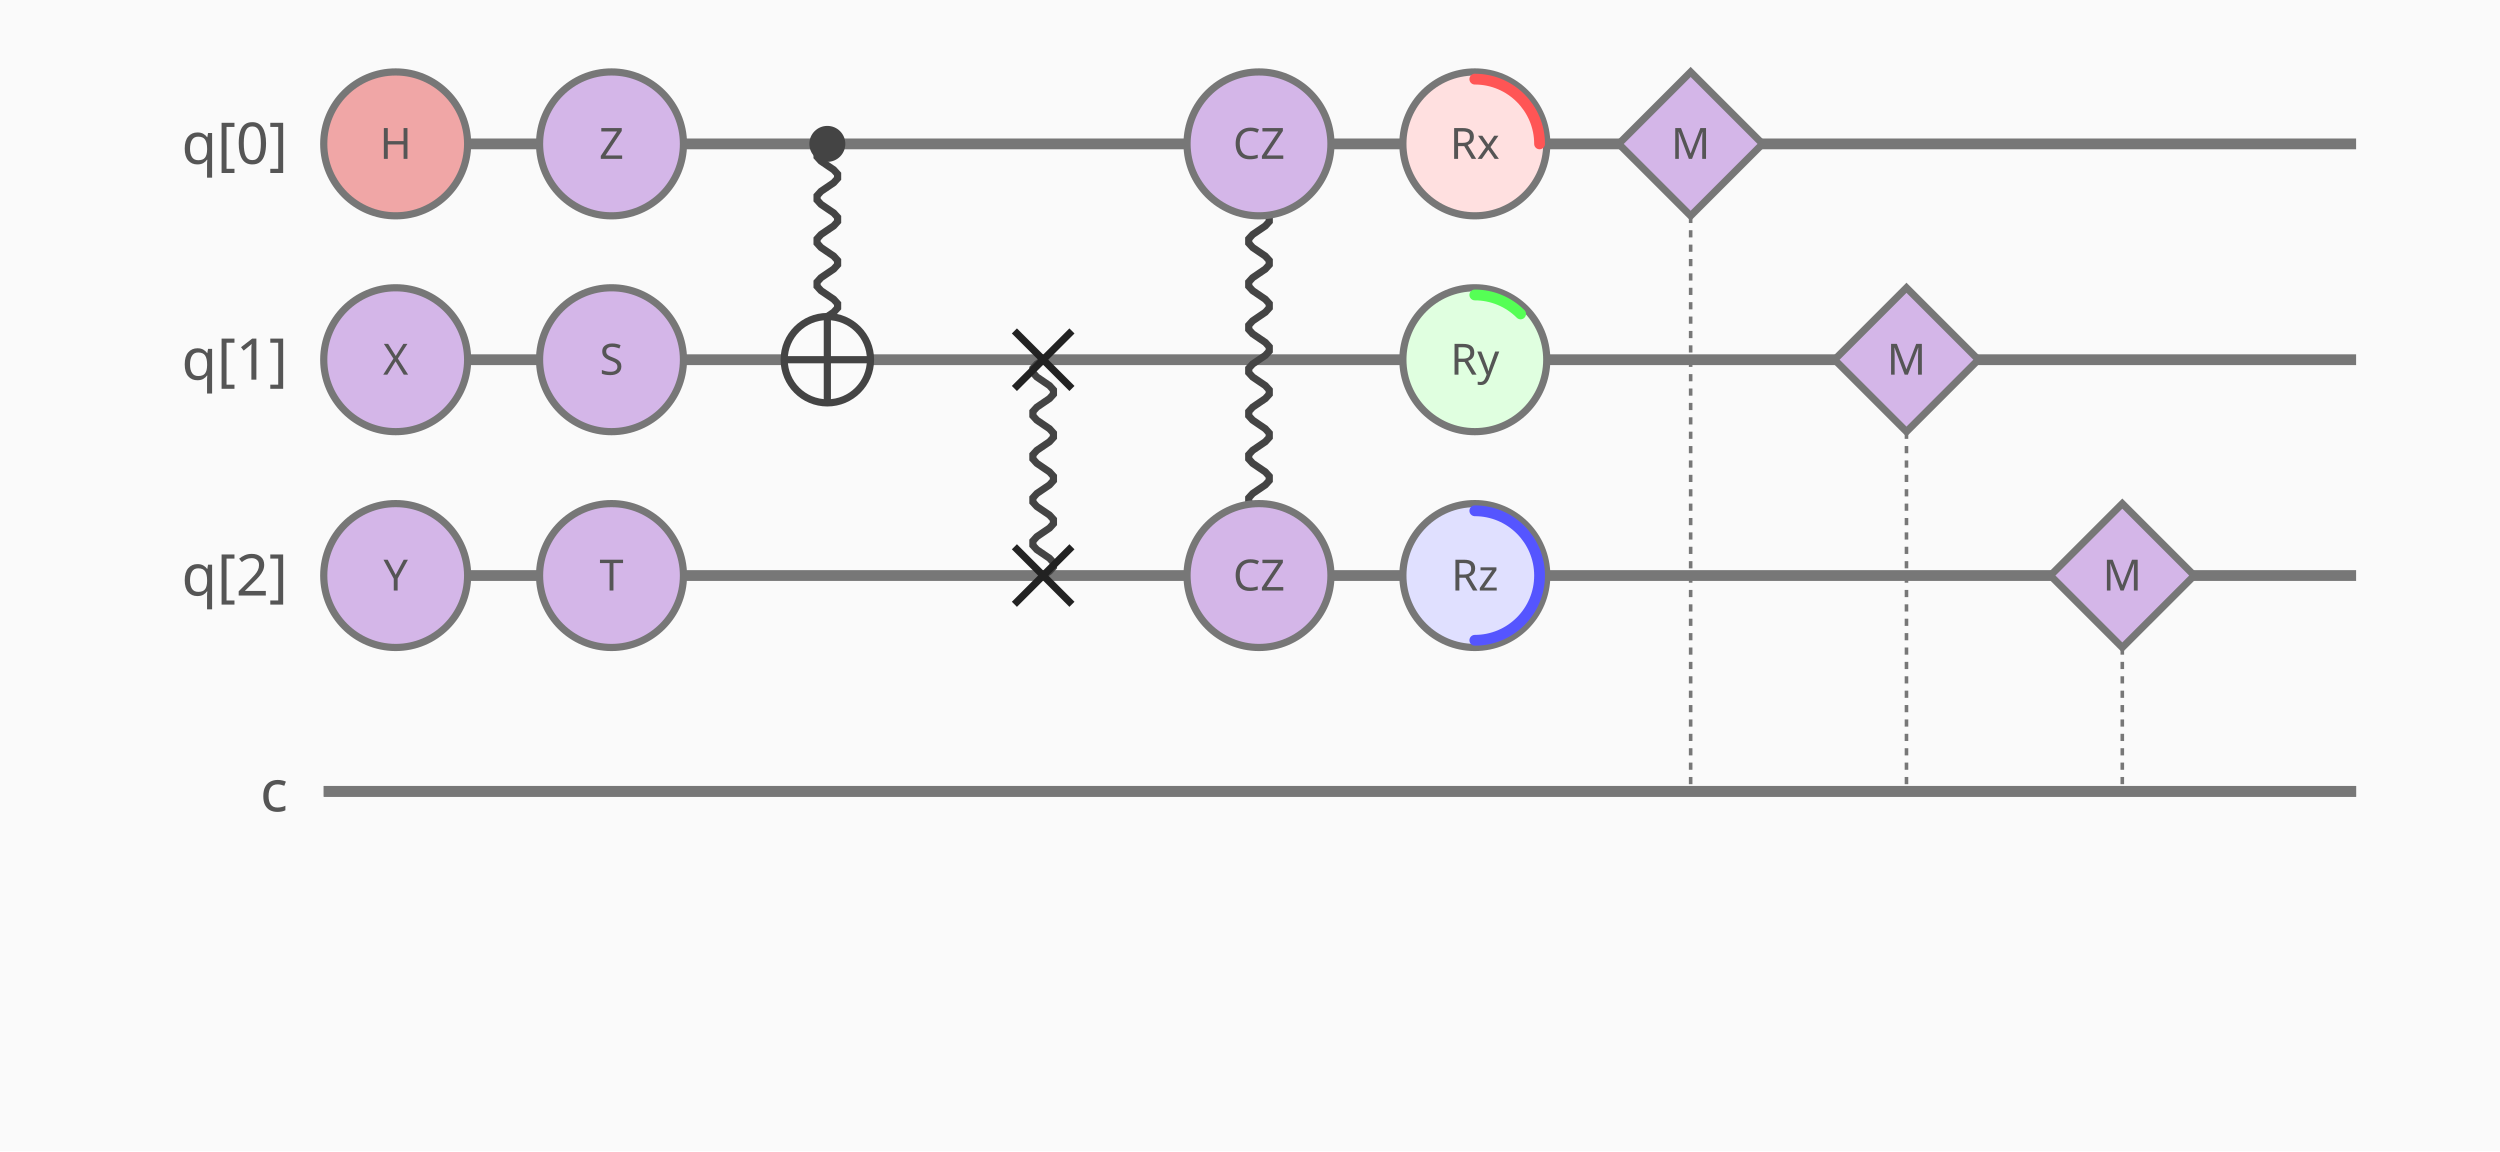
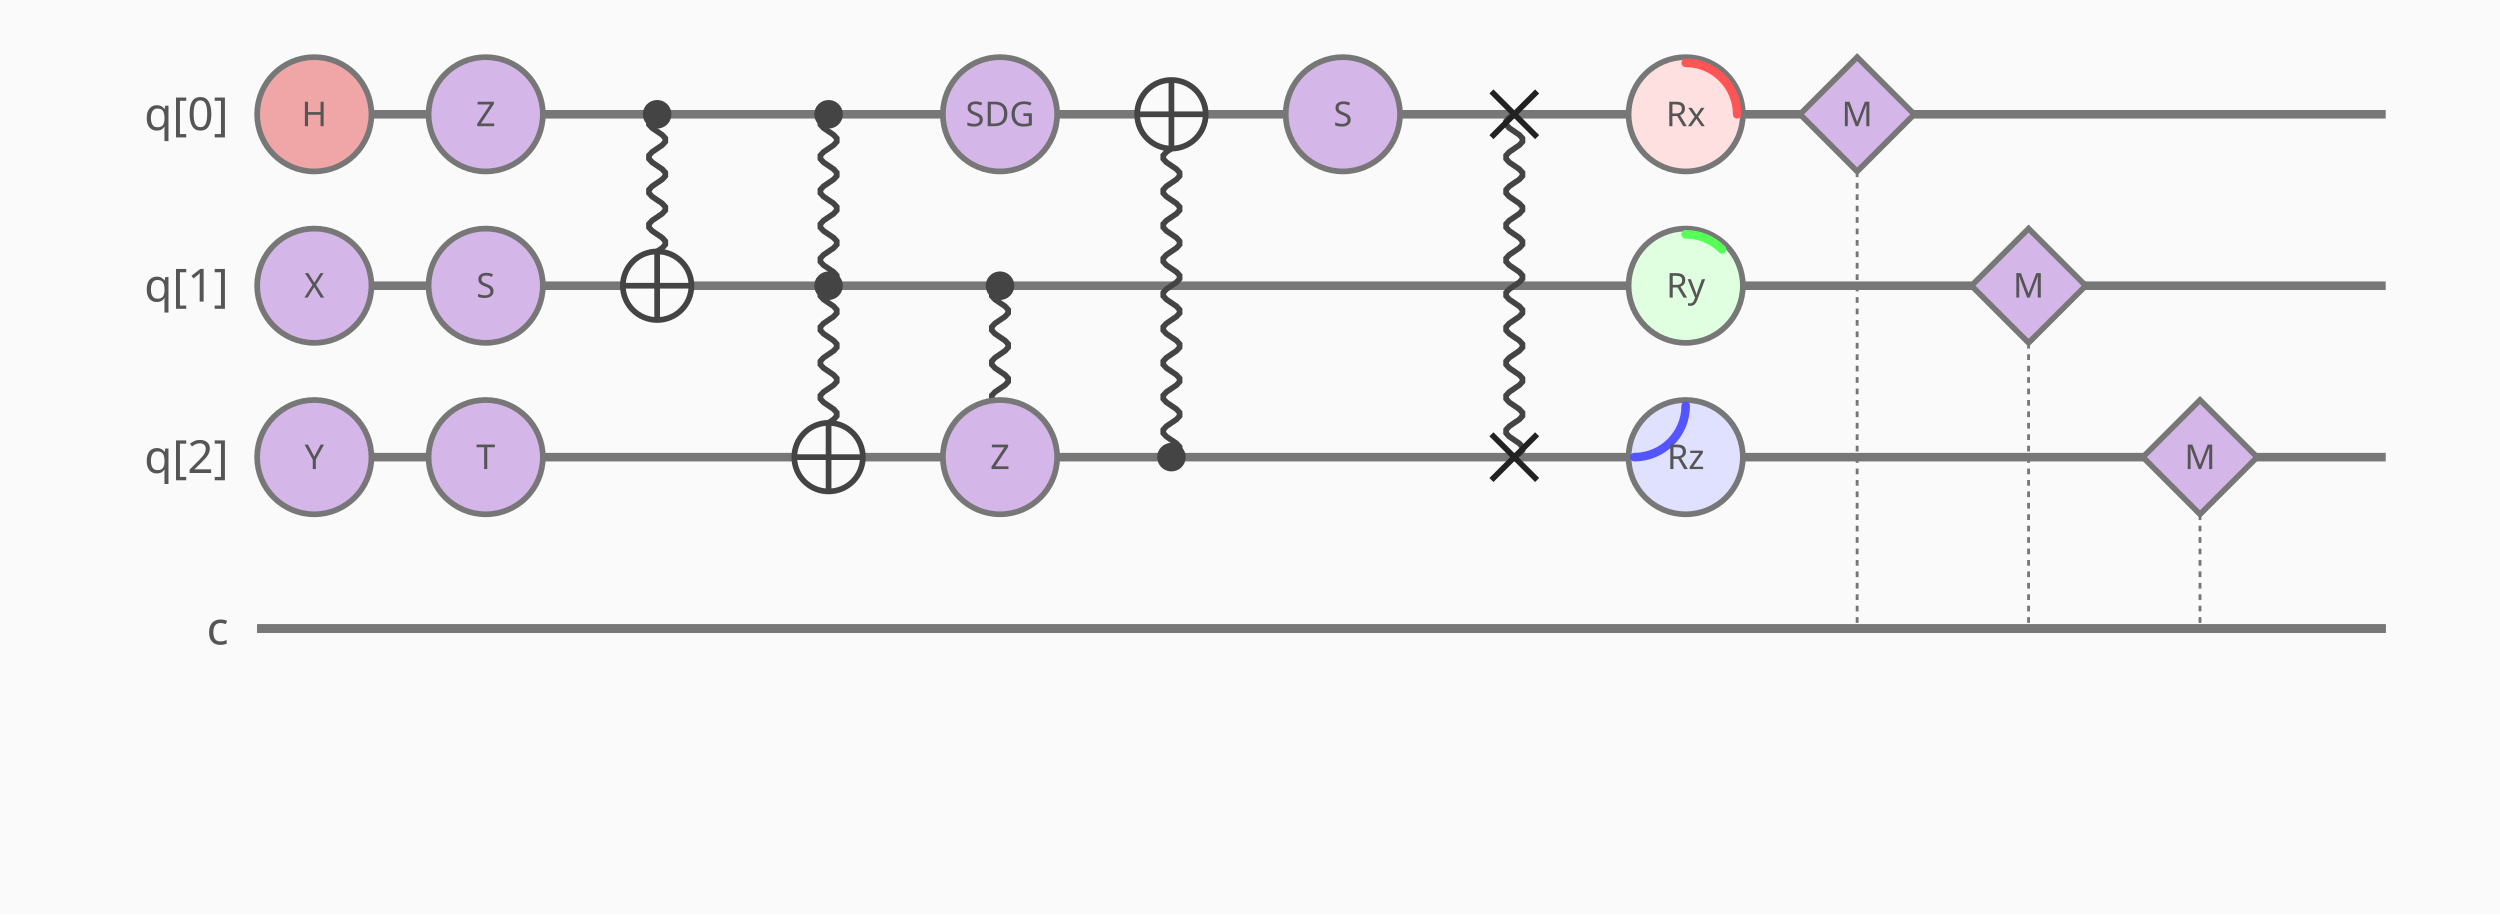
- <svg xmlns="http://www.w3.org/2000/svg" width="695.0" height="320" viewBox="0 0 695.0 320">
+ <svg xmlns="http://www.w3.org/2000/svg" width="875.0" height="320" viewBox="0 0 875.0 320">
  <rect width="100%" height="100%" fill="#fafafa" />
  <text x="80" y="220" fill="#555555" font-family="calibri" font-size="16" text-anchor="end" dominant-baseline="middle">c</text>
  <text x="80" y="40" fill="#555555" font-family="calibri" font-size="16" text-anchor="end" dominant-baseline="middle">q[0]</text>
  <text x="80" y="100" fill="#555555" font-family="calibri" font-size="16" text-anchor="end" dominant-baseline="middle">q[1]</text>
  <text x="80" y="160" fill="#555555" font-family="calibri" font-size="16" text-anchor="end" dominant-baseline="middle">q[2]</text>
-   <line x1="90" y1="40" x2="655.0" y2="40" stroke="#777777" stroke-width="3" stroke-dasharray="" />
-   <line x1="90" y1="100" x2="655.0" y2="100" stroke="#777777" stroke-width="3" stroke-dasharray="" />
-   <line x1="90" y1="160" x2="655.0" y2="160" stroke="#777777" stroke-width="3" stroke-dasharray="" />
-   <line x1="90" y1="220" x2="655.0" y2="220" stroke="#777777" stroke-width="3" stroke-dasharray="" />
-   <line x1="90" y1="220" x2="655.0" y2="220" stroke="#777777" stroke-width="3" stroke-dasharray="" />
+   <line x1="90" y1="40" x2="835.0" y2="40" stroke="#777777" stroke-width="3" stroke-dasharray="" />
+   <line x1="90" y1="100" x2="835.0" y2="100" stroke="#777777" stroke-width="3" stroke-dasharray="" />
+   <line x1="90" y1="160" x2="835.0" y2="160" stroke="#777777" stroke-width="3" stroke-dasharray="" />
+   <line x1="90" y1="220" x2="835.0" y2="220" stroke="#777777" stroke-width="3" stroke-dasharray="" />
+   <line x1="90" y1="220" x2="835.0" y2="220" stroke="#777777" stroke-width="3" stroke-dasharray="" />
  <path d="M 230.0 40.0 L 228.237 41.2 L 227.147 42.4 L 227.147 43.6 L 228.237 44.8 L 230.0 46.0 L 231.763 47.2 L 232.853 48.4 L 232.853 49.6 L 231.763 50.8 L 230.0 52.0 L 228.237 53.2 L 227.147 54.4 L 227.147 55.6 L 228.237 56.8 L 230.0 58.0 L 231.763 59.2 L 232.853 60.4 L 232.853 61.6 L 231.763 62.8 L 230.0 64.0 L 228.237 65.2 L 227.147 66.4 L 227.147 67.6 L 228.237 68.8 L 230.0 70.0 L 231.763 71.2 L 232.853 72.4 L 232.853 73.6 L 231.763 74.8 L 230.0 76.0 L 228.237 77.2 L 227.147 78.4 L 227.147 79.6 L 228.237 80.8 L 230.0 82.0 L 231.763 83.2 L 232.853 84.4 L 232.853 85.6 L 231.763 86.8 L 230.0 88.0 L 228.237 89.2 L 227.147 90.4 L 227.147 91.6 L 228.237 92.8 L 230.0 94.0 L 231.763 95.2 L 232.853 96.4 L 232.853 97.6 L 231.763 98.8 L 230 100.0" stroke="#444444" stroke-width="2" fill="none" stroke-dasharray="" />
-   <path d="M 290.0 100.0 L 288.237 101.2 L 287.147 102.4 L 287.147 103.6 L 288.237 104.8 L 290.0 106.0 L 291.763 107.2 L 292.853 108.4 L 292.853 109.6 L 291.763 110.8 L 290.0 112.0 L 288.237 113.2 L 287.147 114.4 L 287.147 115.6 L 288.237 116.8 L 290.0 118.0 L 291.763 119.2 L 292.853 120.4 L 292.853 121.6 L 291.763 122.8 L 290.0 124.0 L 288.237 125.2 L 287.147 126.4 L 287.147 127.6 L 288.237 128.8 L 290.0 130.0 L 291.763 131.2 L 292.853 132.4 L 292.853 133.6 L 291.763 134.8 L 290.0 136.0 L 288.237 137.2 L 287.147 138.4 L 287.147 139.6 L 288.237 140.8 L 290.0 142.0 L 291.763 143.2 L 292.853 144.4 L 292.853 145.6 L 291.763 146.8 L 290.0 148.0 L 288.237 149.2 L 287.147 150.4 L 287.147 151.6 L 288.237 152.8 L 290.0 154.0 L 291.763 155.2 L 292.853 156.4 L 292.853 157.6 L 291.763 158.8 L 290.0 160.0" stroke="#444444" stroke-width="2" fill="none" stroke-dasharray="" />
-   <path d="M 350.0 40.0 L 348.237 41.2 L 347.147 42.4 L 347.147 43.6 L 348.237 44.8 L 350.0 46.0 L 351.763 47.2 L 352.853 48.4 L 352.853 49.6 L 351.763 50.8 L 350.0 52.0 L 348.237 53.2 L 347.147 54.4 L 347.147 55.6 L 348.237 56.8 L 350.0 58.0 L 351.763 59.2 L 352.853 60.4 L 352.853 61.6 L 351.763 62.8 L 350.0 64.0 L 348.237 65.2 L 347.147 66.4 L 347.147 67.6 L 348.237 68.8 L 350.0 70.0 L 351.763 71.2 L 352.853 72.4 L 352.853 73.6 L 351.763 74.8 L 350.0 76.0 L 348.237 77.2 L 347.147 78.4 L 347.147 79.6 L 348.237 80.8 L 350.0 82.0 L 351.763 83.2 L 352.853 84.4 L 352.853 85.6 L 351.763 86.8 L 350.0 88.0 L 348.237 89.2 L 347.147 90.4 L 347.147 91.6 L 348.237 92.8 L 350.0 94.0 L 351.763 95.2 L 352.853 96.4 L 352.853 97.6 L 351.763 98.8 L 350.0 100.0 L 348.237 101.2 L 347.147 102.4 L 347.147 103.6 L 348.237 104.8 L 350.0 106.0 L 351.763 107.2 L 352.853 108.4 L 352.853 109.6 L 351.763 110.8 L 350.0 112.0 L 348.237 113.2 L 347.147 114.4 L 347.147 115.6 L 348.237 116.8 L 350.0 118.0 L 351.763 119.2 L 352.853 120.4 L 352.853 121.6 L 351.763 122.8 L 350.0 124.0 L 348.237 125.2 L 347.147 126.4 L 347.147 127.6 L 348.237 128.8 L 350.0 130.0 L 351.763 131.2 L 352.853 132.4 L 352.853 133.6 L 351.763 134.8 L 350.0 136.0 L 348.237 137.2 L 347.147 138.4 L 347.147 139.6 L 348.237 140.8 L 350.0 142.0 L 351.763 143.2 L 352.853 144.4 L 352.853 145.6 L 351.763 146.8 L 350.0 148.0 L 348.237 149.2 L 347.147 150.4 L 347.147 151.6 L 348.237 152.8 L 350.0 154.0 L 351.763 155.2 L 352.853 156.4 L 352.853 157.6 L 351.763 158.8 L 350 160.0" stroke="#444444" stroke-width="2" fill="none" stroke-dasharray="" />
-   <line x1="470.0" y1="40" x2="470.0" y2="220" stroke="#777777" stroke-width="1" stroke-dasharray="2,2" />
-   <line x1="530.0" y1="100" x2="530.0" y2="220" stroke="#777777" stroke-width="1" stroke-dasharray="2,2" />
-   <line x1="590.0" y1="160" x2="590.0" y2="220" stroke="#777777" stroke-width="1" stroke-dasharray="2,2" />
+   <path d="M 290.0 40.0 L 288.237 41.2 L 287.147 42.4 L 287.147 43.6 L 288.237 44.8 L 290.0 46.0 L 291.763 47.2 L 292.853 48.4 L 292.853 49.6 L 291.763 50.8 L 290.0 52.0 L 288.237 53.2 L 287.147 54.4 L 287.147 55.6 L 288.237 56.8 L 290.0 58.0 L 291.763 59.2 L 292.853 60.4 L 292.853 61.6 L 291.763 62.8 L 290.0 64.0 L 288.237 65.2 L 287.147 66.4 L 287.147 67.6 L 288.237 68.8 L 290.0 70.0 L 291.763 71.2 L 292.853 72.4 L 292.853 73.6 L 291.763 74.8 L 290.0 76.0 L 288.237 77.2 L 287.147 78.4 L 287.147 79.6 L 288.237 80.8 L 290.0 82.0 L 291.763 83.2 L 292.853 84.4 L 292.853 85.6 L 291.763 86.8 L 290.0 88.0 L 288.237 89.2 L 287.147 90.4 L 287.147 91.6 L 288.237 92.8 L 290.0 94.0 L 291.763 95.2 L 292.853 96.4 L 292.853 97.6 L 291.763 98.8 L 290.0 100.0 L 288.237 101.2 L 287.147 102.4 L 287.147 103.6 L 288.237 104.8 L 290.0 106.0 L 291.763 107.2 L 292.853 108.4 L 292.853 109.6 L 291.763 110.8 L 290.0 112.0 L 288.237 113.2 L 287.147 114.4 L 287.147 115.6 L 288.237 116.8 L 290.0 118.0 L 291.763 119.2 L 292.853 120.4 L 292.853 121.6 L 291.763 122.8 L 290.0 124.0 L 288.237 125.2 L 287.147 126.4 L 287.147 127.6 L 288.237 128.8 L 290.0 130.0 L 291.763 131.2 L 292.853 132.4 L 292.853 133.6 L 291.763 134.8 L 290.0 136.0 L 288.237 137.2 L 287.147 138.4 L 287.147 139.6 L 288.237 140.8 L 290.0 142.0 L 291.763 143.2 L 292.853 144.4 L 292.853 145.6 L 291.763 146.8 L 290.0 148.0 L 288.237 149.2 L 287.147 150.4 L 287.147 151.6 L 288.237 152.8 L 290.0 154.0 L 291.763 155.2 L 292.853 156.4 L 292.853 157.6 L 291.763 158.8 L 290 160.0" stroke="#444444" stroke-width="2" fill="none" stroke-dasharray="" />
+   <path d="M 350.0 100.0 L 348.237 101.2 L 347.147 102.4 L 347.147 103.6 L 348.237 104.8 L 350.0 106.0 L 351.763 107.2 L 352.853 108.4 L 352.853 109.6 L 351.763 110.8 L 350.0 112.0 L 348.237 113.2 L 347.147 114.4 L 347.147 115.6 L 348.237 116.8 L 350.0 118.0 L 351.763 119.2 L 352.853 120.4 L 352.853 121.6 L 351.763 122.8 L 350.0 124.0 L 348.237 125.2 L 347.147 126.4 L 347.147 127.6 L 348.237 128.8 L 350.0 130.0 L 351.763 131.2 L 352.853 132.4 L 352.853 133.6 L 351.763 134.8 L 350.0 136.0 L 348.237 137.2 L 347.147 138.4 L 347.147 139.6 L 348.237 140.8 L 350.0 142.0 L 351.763 143.2 L 352.853 144.4 L 352.853 145.6 L 351.763 146.8 L 350.0 148.0 L 348.237 149.2 L 347.147 150.4 L 347.147 151.6 L 348.237 152.8 L 350.0 154.0 L 351.763 155.2 L 352.853 156.4 L 352.853 157.6 L 351.763 158.8 L 350.0 160.0" stroke="#444444" stroke-width="2" fill="none" stroke-dasharray="" />
+   <path d="M 410.0 40.0 L 408.237 41.2 L 407.147 42.4 L 407.147 43.6 L 408.237 44.8 L 410.0 46.0 L 411.763 47.2 L 412.853 48.4 L 412.853 49.6 L 411.763 50.8 L 410.0 52.0 L 408.237 53.2 L 407.147 54.4 L 407.147 55.6 L 408.237 56.8 L 410.0 58.0 L 411.763 59.2 L 412.853 60.4 L 412.853 61.6 L 411.763 62.8 L 410.0 64.0 L 408.237 65.2 L 407.147 66.4 L 407.147 67.6 L 408.237 68.8 L 410.0 70.0 L 411.763 71.2 L 412.853 72.4 L 412.853 73.6 L 411.763 74.8 L 410.0 76.0 L 408.237 77.2 L 407.147 78.4 L 407.147 79.6 L 408.237 80.8 L 410.0 82.0 L 411.763 83.2 L 412.853 84.4 L 412.853 85.6 L 411.763 86.8 L 410.0 88.0 L 408.237 89.2 L 407.147 90.4 L 407.147 91.6 L 408.237 92.8 L 410.0 94.0 L 411.763 95.2 L 412.853 96.4 L 412.853 97.6 L 411.763 98.8 L 410.0 100.0 L 408.237 101.2 L 407.147 102.4 L 407.147 103.6 L 408.237 104.8 L 410.0 106.0 L 411.763 107.2 L 412.853 108.4 L 412.853 109.6 L 411.763 110.8 L 410.0 112.0 L 408.237 113.2 L 407.147 114.4 L 407.147 115.6 L 408.237 116.8 L 410.0 118.0 L 411.763 119.2 L 412.853 120.4 L 412.853 121.6 L 411.763 122.8 L 410.0 124.0 L 408.237 125.2 L 407.147 126.4 L 407.147 127.6 L 408.237 128.8 L 410.0 130.0 L 411.763 131.2 L 412.853 132.4 L 412.853 133.6 L 411.763 134.8 L 410.0 136.0 L 408.237 137.2 L 407.147 138.4 L 407.147 139.6 L 408.237 140.8 L 410.0 142.0 L 411.763 143.2 L 412.853 144.4 L 412.853 145.6 L 411.763 146.8 L 410.0 148.0 L 408.237 149.2 L 407.147 150.4 L 407.147 151.6 L 408.237 152.8 L 410.0 154.0 L 411.763 155.2 L 412.853 156.4 L 412.853 157.6 L 411.763 158.8 L 410 160.0" stroke="#444444" stroke-width="2" fill="none" stroke-dasharray="" />
+   <path d="M 530.0 40.0 L 528.237 41.2 L 527.147 42.4 L 527.147 43.6 L 528.237 44.8 L 530.0 46.0 L 531.763 47.2 L 532.853 48.4 L 532.853 49.6 L 531.763 50.8 L 530.0 52.0 L 528.237 53.2 L 527.147 54.4 L 527.147 55.6 L 528.237 56.8 L 530.0 58.0 L 531.763 59.2 L 532.853 60.4 L 532.853 61.6 L 531.763 62.8 L 530.0 64.0 L 528.237 65.2 L 527.147 66.4 L 527.147 67.6 L 528.237 68.8 L 530.0 70.0 L 531.763 71.2 L 532.853 72.4 L 532.853 73.6 L 531.763 74.8 L 530.0 76.0 L 528.237 77.2 L 527.147 78.4 L 527.147 79.6 L 528.237 80.8 L 530.0 82.0 L 531.763 83.2 L 532.853 84.4 L 532.853 85.6 L 531.763 86.8 L 530.0 88.0 L 528.237 89.2 L 527.147 90.4 L 527.147 91.6 L 528.237 92.8 L 530.0 94.0 L 531.763 95.2 L 532.853 96.4 L 532.853 97.6 L 531.763 98.8 L 530.0 100.0 L 528.237 101.2 L 527.147 102.4 L 527.147 103.6 L 528.237 104.8 L 530.0 106.0 L 531.763 107.2 L 532.853 108.4 L 532.853 109.6 L 531.763 110.8 L 530.0 112.0 L 528.237 113.2 L 527.147 114.4 L 527.147 115.6 L 528.237 116.8 L 530.0 118.0 L 531.763 119.2 L 532.853 120.4 L 532.853 121.6 L 531.763 122.8 L 530.0 124.0 L 528.237 125.2 L 527.147 126.4 L 527.147 127.6 L 528.237 128.8 L 530.0 130.0 L 531.763 131.2 L 532.853 132.4 L 532.853 133.6 L 531.763 134.8 L 530.0 136.0 L 528.237 137.2 L 527.147 138.4 L 527.147 139.6 L 528.237 140.8 L 530.0 142.0 L 531.763 143.2 L 532.853 144.4 L 532.853 145.6 L 531.763 146.8 L 530.0 148.0 L 528.237 149.2 L 527.147 150.4 L 527.147 151.6 L 528.237 152.8 L 530.0 154.0 L 531.763 155.2 L 532.853 156.4 L 532.853 157.6 L 531.763 158.8 L 530.0 160.0" stroke="#444444" stroke-width="2" fill="none" stroke-dasharray="" />
+   <line x1="650.0" y1="40" x2="650.0" y2="220" stroke="#777777" stroke-width="1" stroke-dasharray="2,2" />
+   <line x1="710.0" y1="100" x2="710.0" y2="220" stroke="#777777" stroke-width="1" stroke-dasharray="2,2" />
+   <line x1="770.0" y1="160" x2="770.0" y2="220" stroke="#777777" stroke-width="1" stroke-dasharray="2,2" />
  <circle cx="110.0" cy="40" r="20" fill="#f0a6a6" stroke="#777777" stroke-width="2" />
  <text x="110.0" y="40" fill="#555555" font-family="sans-serif" font-size="12" text-anchor="middle" dominant-baseline="middle">H</text>
  <circle cx="110.0" cy="100" r="20" fill="#d4b6e8" stroke="#777777" stroke-width="2" />
  <text x="110.0" y="100" fill="#555555" font-family="sans-serif" font-size="12" text-anchor="middle" dominant-baseline="middle">X</text>
  <circle cx="110.0" cy="160" r="20" fill="#d4b6e8" stroke="#777777" stroke-width="2" />
  <text x="110.0" y="160" fill="#555555" font-family="sans-serif" font-size="12" text-anchor="middle" dominant-baseline="middle">Y</text>
  <circle cx="170.0" cy="40" r="20" fill="#d4b6e8" stroke="#777777" stroke-width="2" />
  <text x="170.0" y="40" fill="#555555" font-family="sans-serif" font-size="12" text-anchor="middle" dominant-baseline="middle">Z</text>
  <circle cx="170.0" cy="100" r="20" fill="#d4b6e8" stroke="#777777" stroke-width="2" />
  <text x="170.0" y="100" fill="#555555" font-family="sans-serif" font-size="12" text-anchor="middle" dominant-baseline="middle">S</text>
  <circle cx="170.0" cy="160" r="20" fill="#d4b6e8" stroke="#777777" stroke-width="2" />
  <text x="170.0" y="160" fill="#555555" font-family="sans-serif" font-size="12" text-anchor="middle" dominant-baseline="middle">T</text>
  <circle cx="230.0" cy="40" r="5" fill="#444444" stroke="none" stroke-width="1" />
  <circle cx="230.0" cy="100" r="12" fill="#fafafa" stroke="#444444" stroke-width="2" />
  <line x1="218.0" y1="100" x2="242.0" y2="100" stroke="#444444" stroke-width="2" />
  <line x1="230.0" y1="88" x2="230.0" y2="112" stroke="#444444" stroke-width="2" />
-   <line x1="282.0" y1="92" x2="298.0" y2="108" stroke="#222222" stroke-width="2" stroke-dasharray="" />
-   <line x1="282.0" y1="108" x2="298.0" y2="92" stroke="#222222" stroke-width="2" stroke-dasharray="" />
-   <line x1="282.0" y1="152" x2="298.0" y2="168" stroke="#222222" stroke-width="2" stroke-dasharray="" />
-   <line x1="282.0" y1="168" x2="298.0" y2="152" stroke="#222222" stroke-width="2" stroke-dasharray="" />
+   <circle cx="290.0" cy="40" r="5" fill="#444444" stroke="none" stroke-width="1" />
+   <circle cx="290.0" cy="100" r="5" fill="#444444" stroke="none" stroke-width="1" />
+   <circle cx="290.0" cy="160" r="12" fill="#fafafa" stroke="#444444" stroke-width="2" />
+   <line x1="278.0" y1="160" x2="302.0" y2="160" stroke="#444444" stroke-width="2" />
+   <line x1="290.0" y1="148" x2="290.0" y2="172" stroke="#444444" stroke-width="2" />
+   <circle cx="350.0" cy="100" r="5" fill="#444444" stroke="none" stroke-width="1" />
+   <circle cx="350.0" cy="160" r="20" fill="#d4b6e8" stroke="#777777" stroke-width="2" />
+   <text x="350.0" y="160" fill="#555555" font-family="sans-serif" font-size="12" text-anchor="middle" dominant-baseline="middle">Z</text>
  <circle cx="350.0" cy="40" r="20" fill="#d4b6e8" stroke="#777777" stroke-width="2" />
-   <text x="350.0" y="40" fill="#555555" font-family="sans-serif" font-size="12" text-anchor="middle" dominant-baseline="middle">CZ</text>
-   <circle cx="350.0" cy="160" r="20" fill="#d4b6e8" stroke="#777777" stroke-width="2" />
-   <text x="350.0" y="160" fill="#555555" font-family="sans-serif" font-size="12" text-anchor="middle" dominant-baseline="middle">CZ</text>
-   <circle cx="410.0" cy="40" r="20" fill="#ffe0e0" stroke="#777777" stroke-width="2" />
-   <path d="M 410.0 22.0 A 18 18 0 0 1 428.0 40.0" fill="none" stroke="#ff5555" stroke-width="3" stroke-linecap="round" />
-   <text x="410.0" y="40" fill="#555555" font-family="sans-serif" font-size="12" text-anchor="middle" dominant-baseline="middle">Rx</text>
-   <circle cx="410.0" cy="100" r="20" fill="#e0ffe0" stroke="#777777" stroke-width="2" />
-   <path d="M 410.0 82.0 A 18 18 0 0 1 422.728 87.272" fill="none" stroke="#55ff55" stroke-width="3" stroke-linecap="round" />
-   <text x="410.0" y="100" fill="#555555" font-family="sans-serif" font-size="12" text-anchor="middle" dominant-baseline="middle">Ry</text>
-   <circle cx="410.0" cy="160" r="20" fill="#e0e0ff" stroke="#777777" stroke-width="2" />
-   <path d="M 410.0 142.0 A 18 18 0 0 1 410.0 178.0" fill="none" stroke="#5555ff" stroke-width="3" stroke-linecap="round" />
-   <text x="410.0" y="160" fill="#555555" font-family="sans-serif" font-size="12" text-anchor="middle" dominant-baseline="middle">Rz</text>
-   <polygon points="470.0,20 490.0,40 470.0,60 450.0,40" fill="#d4b6e8" stroke="#777777" stroke-width="2" />
-   <text x="470.0" y="40" fill="#555555" font-family="sans-serif" font-size="12" text-anchor="middle" dominant-baseline="middle">M</text>
-   <polygon points="530.0,80 550.0,100 530.0,120 510.0,100" fill="#d4b6e8" stroke="#777777" stroke-width="2" />
-   <text x="530.0" y="100" fill="#555555" font-family="sans-serif" font-size="12" text-anchor="middle" dominant-baseline="middle">M</text>
-   <polygon points="590.0,140 610.0,160 590.0,180 570.0,160" fill="#d4b6e8" stroke="#777777" stroke-width="2" />
-   <text x="590.0" y="160" fill="#555555" font-family="sans-serif" font-size="12" text-anchor="middle" dominant-baseline="middle">M</text>
+   <text x="350.0" y="40" fill="#555555" font-family="sans-serif" font-size="12" text-anchor="middle" dominant-baseline="middle">SDG</text>
+   <circle cx="410.0" cy="160" r="5" fill="#444444" stroke="none" stroke-width="1" />
+   <circle cx="410.0" cy="40" r="12" fill="#fafafa" stroke="#444444" stroke-width="2" />
+   <line x1="398.0" y1="40" x2="422.0" y2="40" stroke="#444444" stroke-width="2" />
+   <line x1="410.0" y1="28" x2="410.0" y2="52" stroke="#444444" stroke-width="2" />
+   <circle cx="470.0" cy="40" r="20" fill="#d4b6e8" stroke="#777777" stroke-width="2" />
+   <text x="470.0" y="40" fill="#555555" font-family="sans-serif" font-size="12" text-anchor="middle" dominant-baseline="middle">S</text>
+   <line x1="522.0" y1="32" x2="538.0" y2="48" stroke="#222222" stroke-width="2" stroke-dasharray="" />
+   <line x1="522.0" y1="48" x2="538.0" y2="32" stroke="#222222" stroke-width="2" stroke-dasharray="" />
+   <line x1="522.0" y1="152" x2="538.0" y2="168" stroke="#222222" stroke-width="2" stroke-dasharray="" />
+   <line x1="522.0" y1="168" x2="538.0" y2="152" stroke="#222222" stroke-width="2" stroke-dasharray="" />
+   <circle cx="590.0" cy="40" r="20" fill="#ffe0e0" stroke="#777777" stroke-width="2" />
+   <path d="M 590.0 22.0 A 18 18 0 0 1 608.0 40.0" fill="none" stroke="#ff5555" stroke-width="3" stroke-linecap="round" />
+   <text x="590.0" y="40" fill="#555555" font-family="sans-serif" font-size="12" text-anchor="middle" dominant-baseline="middle">Rx</text>
+   <circle cx="590.0" cy="100" r="20" fill="#e0ffe0" stroke="#777777" stroke-width="2" />
+   <path d="M 590.0 82.0 A 18 18 0 0 1 602.728 87.272" fill="none" stroke="#55ff55" stroke-width="3" stroke-linecap="round" />
+   <text x="590.0" y="100" fill="#555555" font-family="sans-serif" font-size="12" text-anchor="middle" dominant-baseline="middle">Ry</text>
+   <circle cx="590.0" cy="160" r="20" fill="#e0e0ff" stroke="#777777" stroke-width="2" />
+   <path d="M 590.0 142.0 A 18 18 0 0 1 572.0 160.0" fill="none" stroke="#5555ff" stroke-width="3" stroke-linecap="round" />
+   <text x="590.0" y="160" fill="#555555" font-family="sans-serif" font-size="12" text-anchor="middle" dominant-baseline="middle">Rz</text>
+   <polygon points="650.0,20 670.0,40 650.0,60 630.0,40" fill="#d4b6e8" stroke="#777777" stroke-width="2" />
+   <text x="650.0" y="40" fill="#555555" font-family="sans-serif" font-size="12" text-anchor="middle" dominant-baseline="middle">M</text>
+   <polygon points="710.0,80 730.0,100 710.0,120 690.0,100" fill="#d4b6e8" stroke="#777777" stroke-width="2" />
+   <text x="710.0" y="100" fill="#555555" font-family="sans-serif" font-size="12" text-anchor="middle" dominant-baseline="middle">M</text>
+   <polygon points="770.0,140 790.0,160 770.0,180 750.0,160" fill="#d4b6e8" stroke="#777777" stroke-width="2" />
+   <text x="770.0" y="160" fill="#555555" font-family="sans-serif" font-size="12" text-anchor="middle" dominant-baseline="middle">M</text>
</svg>
